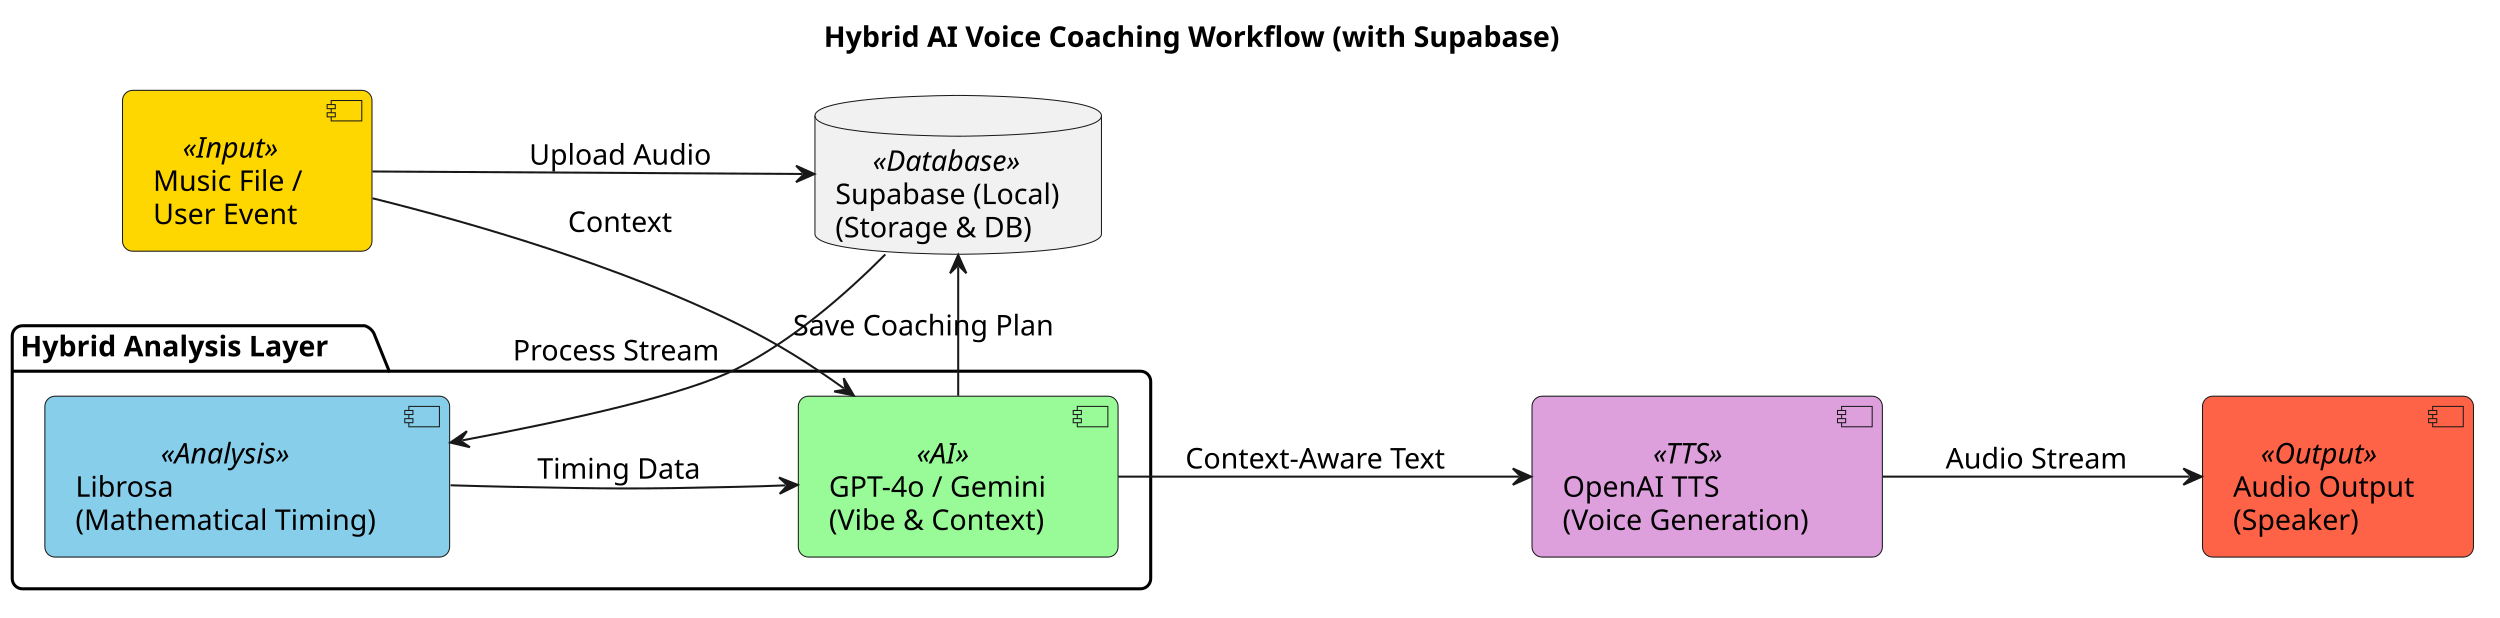
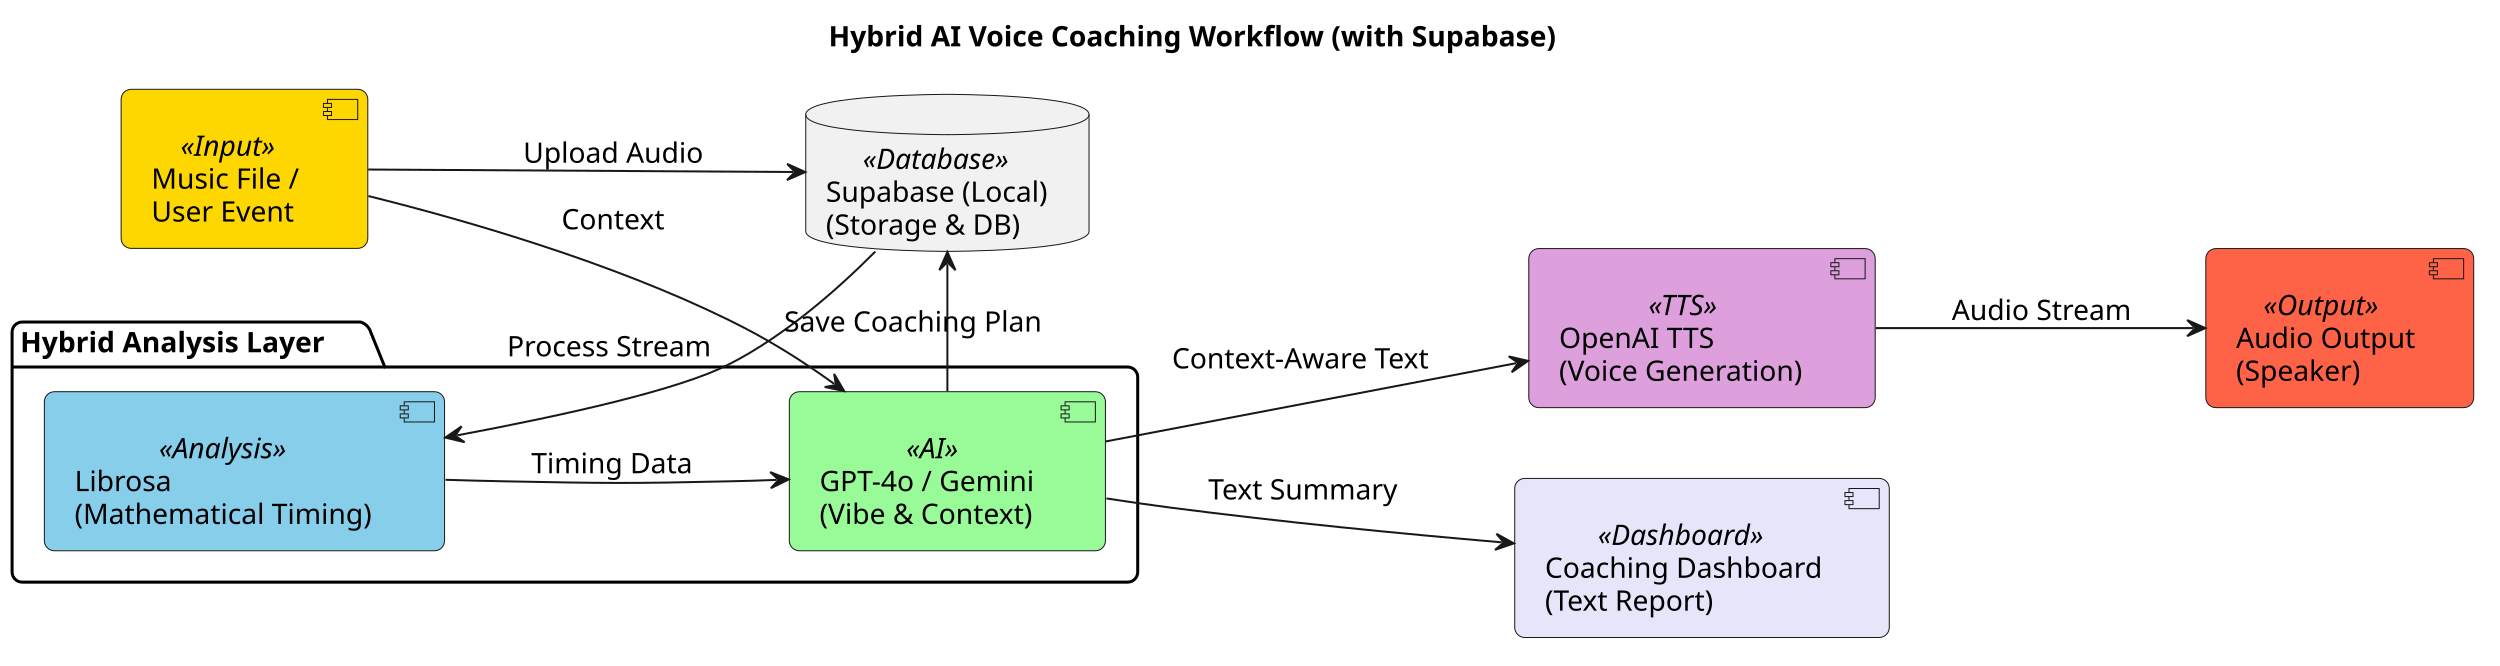
- <svg xmlns="http://www.w3.org/2000/svg" contentStyleType="text/css" data-diagram-type="DESCRIPTION" height="303px" preserveAspectRatio="none" style="width:1226px;height:303px;background:#FFFFFF;" version="1.1" viewBox="0 0 1226 303" width="1226px" zoomAndPan="magnify">
+ <svg xmlns="http://www.w3.org/2000/svg" contentStyleType="text/css" data-diagram-type="DESCRIPTION" height="330px" preserveAspectRatio="none" style="width:1240px;height:330px;background:#FFFFFF;" version="1.1" viewBox="0 0 1240 330" width="1240px" zoomAndPan="magnify">
  <defs />
  <g>
-     <g class="title" data-source-line="16">
-       <text fill="#000000" font-family="Outfit" font-size="14" font-weight="700" lengthAdjust="spacing" textLength="412.036" x="403.974" y="22.995">Hybrid AI Voice Coaching Workflow (with Supabase)</text>
+     <g class="title" data-source-line="17">
+       <text fill="#000000" font-family="Outfit" font-size="14" font-weight="700" lengthAdjust="spacing" textLength="412.036" x="410.964" y="22.995">Hybrid AI Voice Coaching Workflow (with Supabase)</text>
    </g>
-     <g class="cluster" data-qualified-name="Hybrid Analysis Layer" data-source-line="23" id="ent0004">
-       <path d="M11,159.747 L178.869,159.747 A7.5,7.5 0 0 1 183.869,164.747 L190.869,182.044 L559.3,182.044 A5,5 0 0 1 564.3,187.044 L564.3,283.747 A5,5 0 0 1 559.3,288.747 L11,288.747 A5,5 0 0 1 6,283.747 L6,164.747 A5,5 0 0 1 11,159.747" fill="none" style="stroke:#000000;stroke-width:1.5;" />
-       <line style="stroke:#000000;stroke-width:1.5;" x1="6" x2="190.869" y1="182.044" y2="182.044" />
-       <text fill="#000000" font-family="Outfit" font-size="14" font-weight="700" lengthAdjust="spacing" textLength="171.869" x="10" y="174.742">Hybrid Analysis Layer</text>
+     <g class="cluster" data-qualified-name="Hybrid Analysis Layer" data-source-line="24" id="ent0004">
+       <path d="M11,159.737 L178.869,159.737 A7.5,7.5 0 0 1 183.869,164.737 L190.869,182.034 L559.3,182.034 A5,5 0 0 1 564.3,187.034 L564.3,283.737 A5,5 0 0 1 559.3,288.737 L11,288.737 A5,5 0 0 1 6,283.737 L6,164.737 A5,5 0 0 1 11,159.737" fill="none" style="stroke:#000000;stroke-width:1.5;" />
+       <line style="stroke:#000000;stroke-width:1.5;" x1="6" x2="190.869" y1="182.034" y2="182.034" />
+       <text fill="#000000" font-family="Outfit" font-size="14" font-weight="700" lengthAdjust="spacing" textLength="171.869" x="10" y="174.732">Hybrid Analysis Layer</text>
    </g>
-     <g class="entity" data-qualified-name="Hybrid Analysis Layer.Librosa" data-source-line="24" id="ent0005">
+     <g class="entity" data-qualified-name="Hybrid Analysis Layer.Librosa" data-source-line="25" id="ent0005">
      <rect fill="#87CEEB" height="78.891" rx="5" ry="5" style="stroke:#181818;stroke-width:0.5;" width="198.498" x="22" y="194.297" />
      <rect fill="#87CEEB" height="10" style="stroke:#181818;stroke-width:0.5;" width="15" x="200.498" y="199.297" />
      <rect fill="#87CEEB" height="2" style="stroke:#181818;stroke-width:0.5;" width="4" x="198.498" y="201.297" />
      <rect fill="#87CEEB" height="2" style="stroke:#181818;stroke-width:0.5;" width="4" x="198.498" y="205.297" />
      <text fill="#000000" font-family="Outfit" font-size="14" font-style="italic" lengthAdjust="spacing" textLength="74.812" x="78.843" y="227.292">«Analysis»</text>
      <text fill="#000000" font-family="Outfit" font-size="14" lengthAdjust="spacing" textLength="50.77" x="37" y="243.589">Librosa</text>
      <text fill="#000000" font-family="Outfit" font-size="14" lengthAdjust="spacing" textLength="158.498" x="37" y="259.886">(Mathematical Timing)</text>
    </g>
-     <g class="entity" data-qualified-name="Hybrid Analysis Layer.LLM" data-source-line="25" id="ent0006">
+     <g class="entity" data-qualified-name="Hybrid Analysis Layer.LLM" data-source-line="26" id="ent0006">
      <rect fill="#98FB98" height="78.891" rx="5" ry="5" style="stroke:#181818;stroke-width:0.5;" width="156.799" x="391.5" y="194.297" />
      <rect fill="#98FB98" height="10" style="stroke:#181818;stroke-width:0.5;" width="15" x="528.299" y="199.297" />
      <rect fill="#98FB98" height="2" style="stroke:#181818;stroke-width:0.5;" width="4" x="526.299" y="201.297" />
      <rect fill="#98FB98" height="2" style="stroke:#181818;stroke-width:0.5;" width="4" x="526.299" y="205.297" />
      <text fill="#000000" font-family="Outfit" font-size="14" font-style="italic" lengthAdjust="spacing" textLength="30.837" x="449.481" y="227.292">«AI»</text>
      <text fill="#000000" font-family="Outfit" font-size="14" lengthAdjust="spacing" textLength="113.736" x="406.5" y="243.589">GPT-4o / Gemini</text>
      <text fill="#000000" font-family="Outfit" font-size="14" lengthAdjust="spacing" textLength="116.799" x="406.5" y="259.886">(Vibe &amp; Context)</text>
    </g>
-     <g class="entity" data-qualified-name="Trigger" data-source-line="20" id="ent0002">
+     <g class="entity" data-qualified-name="Trigger" data-source-line="21" id="ent0002">
      <rect fill="#FFD700" height="78.891" rx="5" ry="5" style="stroke:#181818;stroke-width:0.5;" width="122.346" x="60.08" y="44.297" />
      <rect fill="#FFD700" height="10" style="stroke:#181818;stroke-width:0.5;" width="15" x="162.426" y="49.297" />
      <rect fill="#FFD700" height="2" style="stroke:#181818;stroke-width:0.5;" width="4" x="160.426" y="51.297" />
      <rect fill="#FFD700" height="2" style="stroke:#181818;stroke-width:0.5;" width="4" x="160.426" y="55.297" />
      <text fill="#000000" font-family="Outfit" font-size="14" font-style="italic" lengthAdjust="spacing" textLength="53.382" x="89.562" y="77.292">«Input»</text>
      <text fill="#000000" font-family="Outfit" font-size="14" lengthAdjust="spacing" textLength="77.895" x="75.08" y="93.589">Music File /</text>
      <text fill="#000000" font-family="Outfit" font-size="14" lengthAdjust="spacing" textLength="76.467" x="75.08" y="109.886">User Event</text>
    </g>
-     <g class="entity" data-qualified-name="Supabase" data-source-line="21" id="ent0003">
+     <g class="entity" data-qualified-name="Supabase" data-source-line="22" id="ent0003">
      <path d="M399.65,56.797 C399.65,46.797 469.902,46.797 469.902,46.797 C469.902,46.797 540.154,46.797 540.154,56.797 L540.154,114.688 C540.154,124.688 469.902,124.688 469.902,124.688 C469.902,124.688 399.65,124.688 399.65,114.688 L399.65,56.797" fill="#F1F1F1" style="stroke:#181818;stroke-width:0.5;" />
      <path d="M399.65,56.797 C399.65,66.797 469.902,66.797 469.902,66.797 C469.902,66.797 540.154,66.797 540.154,56.797" fill="none" style="stroke:#181818;stroke-width:0.5;" />
      <text fill="#000000" font-family="Outfit" font-size="14" font-style="italic" lengthAdjust="spacing" textLength="83.932" x="427.936" y="83.792">«Database»</text>
      <text fill="#000000" font-family="Outfit" font-size="14" lengthAdjust="spacing" textLength="120.504" x="409.65" y="100.089">Supabase (Local)</text>
      <text fill="#000000" font-family="Outfit" font-size="14" lengthAdjust="spacing" textLength="105.902" x="409.65" y="116.386">(Storage &amp; DB)</text>
    </g>
-     <g class="entity" data-qualified-name="TTS" data-source-line="28" id="ent0007">
-       <rect fill="#DDA0DD" height="78.891" rx="5" ry="5" style="stroke:#181818;stroke-width:0.5;" width="171.817" x="751.3" y="194.297" />
-       <rect fill="#DDA0DD" height="10" style="stroke:#181818;stroke-width:0.5;" width="15" x="903.117" y="199.297" />
-       <rect fill="#DDA0DD" height="2" style="stroke:#181818;stroke-width:0.5;" width="4" x="901.117" y="201.297" />
-       <rect fill="#DDA0DD" height="2" style="stroke:#181818;stroke-width:0.5;" width="4" x="901.117" y="205.297" />
-       <text fill="#000000" font-family="Outfit" font-size="14" font-style="italic" lengthAdjust="spacing" textLength="43.121" x="810.648" y="227.292">«TTS»</text>
-       <text fill="#000000" font-family="Outfit" font-size="14" lengthAdjust="spacing" textLength="81.539" x="766.3" y="243.589">OpenAI TTS</text>
-       <text fill="#000000" font-family="Outfit" font-size="14" lengthAdjust="spacing" textLength="131.817" x="766.3" y="259.886">(Voice Generation)</text>
+     <g class="entity" data-qualified-name="TTS" data-source-line="29" id="ent0007">
+       <rect fill="#DDA0DD" height="78.891" rx="5" ry="5" style="stroke:#181818;stroke-width:0.5;" width="171.817" x="758.28" y="123.297" />
+       <rect fill="#DDA0DD" height="10" style="stroke:#181818;stroke-width:0.5;" width="15" x="910.097" y="128.297" />
+       <rect fill="#DDA0DD" height="2" style="stroke:#181818;stroke-width:0.5;" width="4" x="908.097" y="130.297" />
+       <rect fill="#DDA0DD" height="2" style="stroke:#181818;stroke-width:0.5;" width="4" x="908.097" y="134.297" />
+       <text fill="#000000" font-family="Outfit" font-size="14" font-style="italic" lengthAdjust="spacing" textLength="43.121" x="817.628" y="156.292">«TTS»</text>
+       <text fill="#000000" font-family="Outfit" font-size="14" lengthAdjust="spacing" textLength="81.539" x="773.28" y="172.589">OpenAI TTS</text>
+       <text fill="#000000" font-family="Outfit" font-size="14" lengthAdjust="spacing" textLength="131.817" x="773.28" y="188.886">(Voice Generation)</text>
    </g>
-     <g class="entity" data-qualified-name="Sound" data-source-line="29" id="ent0008">
-       <rect fill="#FF6347" height="78.891" rx="5" ry="5" style="stroke:#181818;stroke-width:0.5;" width="132.873" x="1080.11" y="194.297" />
-       <rect fill="#FF6347" height="10" style="stroke:#181818;stroke-width:0.5;" width="15" x="1192.983" y="199.297" />
-       <rect fill="#FF6347" height="2" style="stroke:#181818;stroke-width:0.5;" width="4" x="1190.983" y="201.297" />
-       <rect fill="#FF6347" height="2" style="stroke:#181818;stroke-width:0.5;" width="4" x="1190.983" y="205.297" />
-       <text fill="#000000" font-family="Outfit" font-size="14" font-style="italic" lengthAdjust="spacing" textLength="65.762" x="1108.666" y="227.292">«Output»</text>
-       <text fill="#000000" font-family="Outfit" font-size="14" lengthAdjust="spacing" textLength="92.873" x="1095.11" y="243.589">Audio Output</text>
-       <text fill="#000000" font-family="Outfit" font-size="14" lengthAdjust="spacing" textLength="68.366" x="1095.11" y="259.886">(Speaker)</text>
+     <g class="entity" data-qualified-name="Sound" data-source-line="30" id="ent0008">
+       <rect fill="#FF6347" height="78.891" rx="5" ry="5" style="stroke:#181818;stroke-width:0.5;" width="132.873" x="1094.09" y="123.297" />
+       <rect fill="#FF6347" height="10" style="stroke:#181818;stroke-width:0.5;" width="15" x="1206.963" y="128.297" />
+       <rect fill="#FF6347" height="2" style="stroke:#181818;stroke-width:0.5;" width="4" x="1204.963" y="130.297" />
+       <rect fill="#FF6347" height="2" style="stroke:#181818;stroke-width:0.5;" width="4" x="1204.963" y="134.297" />
+       <text fill="#000000" font-family="Outfit" font-size="14" font-style="italic" lengthAdjust="spacing" textLength="65.762" x="1122.646" y="156.292">«Output»</text>
+       <text fill="#000000" font-family="Outfit" font-size="14" lengthAdjust="spacing" textLength="92.873" x="1109.09" y="172.589">Audio Output</text>
+       <text fill="#000000" font-family="Outfit" font-size="14" lengthAdjust="spacing" textLength="68.366" x="1109.09" y="188.886">(Speaker)</text>
    </g>
-     <g class="link" data-entity-1="ent0002" data-entity-2="ent0003" data-link-type="dependency" data-source-line="31" id="lnk9">
-       <path d="M182.63,84.097 C243.05,84.447 329.92,84.942 393.38,85.312" fill="none" id="Trigger-to-Supabase" style="stroke:#181818;stroke-width:1;" />
-       <polygon fill="#181818" points="399.38,85.347,390.404,81.294,394.38,85.318,390.357,89.294,399.38,85.347" style="stroke:#181818;stroke-width:1;" />
-       <text fill="#000000" font-family="Outfit" font-size="14" lengthAdjust="spacing" textLength="93.297" x="259.5" y="80.742">Upload Audio</text>
+     <g class="entity" data-qualified-name="Report" data-source-line="31" id="ent0009">
+       <rect fill="#E6E6FA" height="78.891" rx="5" ry="5" style="stroke:#181818;stroke-width:0.5;" width="185.79" x="751.3" y="237.297" />
+       <rect fill="#E6E6FA" height="10" style="stroke:#181818;stroke-width:0.5;" width="15" x="917.09" y="242.297" />
+       <rect fill="#E6E6FA" height="2" style="stroke:#181818;stroke-width:0.5;" width="4" x="915.09" y="244.297" />
+       <rect fill="#E6E6FA" height="2" style="stroke:#181818;stroke-width:0.5;" width="4" x="915.09" y="248.297" />
+       <text fill="#000000" font-family="Outfit" font-size="14" font-style="italic" lengthAdjust="spacing" textLength="93.331" x="792.529" y="270.292">«Dashboard»</text>
+       <text fill="#000000" font-family="Outfit" font-size="14" lengthAdjust="spacing" textLength="145.79" x="766.3" y="286.589">Coaching Dashboard</text>
+       <text fill="#000000" font-family="Outfit" font-size="14" lengthAdjust="spacing" textLength="93.352" x="766.3" y="302.886">(Text Report)</text>
    </g>
-     <g class="link" data-entity-1="ent0003" data-entity-2="ent0005" data-link-type="dependency" data-source-line="32" id="lnk10">
-       <path d="M434.15,124.777 C414.64,144.377 388.78,166.847 361.5,180.747 C336.81,193.327 281.207,205.709 226.747,215.939" fill="none" id="Supabase-to-Librosa" style="stroke:#181818;stroke-width:1;" />
+     <g class="link" data-entity-1="ent0002" data-entity-2="ent0003" data-link-type="dependency" data-source-line="33" id="lnk10">
+       <path d="M182.63,84.087 C243.05,84.437 329.92,84.943 393.38,85.303" fill="none" id="Trigger-to-Supabase" style="stroke:#181818;stroke-width:1;" />
+       <polygon fill="#181818" points="399.38,85.337,390.403,81.286,394.38,85.308,390.358,89.286,399.38,85.337" style="stroke:#181818;stroke-width:1;" />
+       <text fill="#000000" font-family="Outfit" font-size="14" lengthAdjust="spacing" textLength="93.297" x="259.5" y="80.732">Upload Audio</text>
+     </g>
+     <g class="link" data-entity-1="ent0003" data-entity-2="ent0005" data-link-type="dependency" data-source-line="34" id="lnk11">
+       <path d="M434.15,124.767 C414.64,144.367 388.78,166.847 361.5,180.737 C336.81,193.317 281.207,205.709 226.747,215.939" fill="none" id="Supabase-to-Librosa" style="stroke:#181818;stroke-width:1;" />
      <polygon fill="#181818" points="220.85,217.047,230.434,219.317,225.764,216.124,228.957,211.454,220.85,217.047" style="stroke:#181818;stroke-width:1;" />
-       <text fill="#000000" font-family="Outfit" font-size="14" lengthAdjust="spacing" textLength="109.074" x="251.5" y="176.742">Process Stream</text>
+       <text fill="#000000" font-family="Outfit" font-size="14" lengthAdjust="spacing" textLength="109.074" x="251.5" y="176.732">Process Stream</text>
    </g>
-     <g class="link" data-entity-1="ent0002" data-entity-2="ent0006" data-link-type="dependency" data-source-line="33" id="lnk11">
-       <path d="M182.69,97.237 C232.27,109.567 303.48,130.237 361.5,158.747 C381.2,168.427 396.425,177.969 413.835,190.459" fill="none" id="Trigger-to-LLM" style="stroke:#181818;stroke-width:1;" />
-       <polygon fill="#181818" points="418.71,193.957,413.729,185.46,414.647,191.042,409.065,191.961,418.71,193.957" style="stroke:#181818;stroke-width:1;" />
-       <text fill="#000000" font-family="Outfit" font-size="14" lengthAdjust="spacing" textLength="55.091" x="278.5" y="113.742">Context</text>
+     <g class="link" data-entity-1="ent0002" data-entity-2="ent0006" data-link-type="dependency" data-source-line="35" id="lnk12">
+       <path d="M182.69,97.227 C232.27,109.567 303.48,130.237 361.5,158.737 C381.2,168.417 396.425,177.959 413.835,190.449" fill="none" id="Trigger-to-LLM" style="stroke:#181818;stroke-width:1;" />
+       <polygon fill="#181818" points="418.71,193.947,413.729,185.451,414.647,191.032,409.065,191.951,418.71,193.947" style="stroke:#181818;stroke-width:1;" />
+       <text fill="#000000" font-family="Outfit" font-size="14" lengthAdjust="spacing" textLength="55.091" x="278.5" y="113.732">Context</text>
    </g>
-     <g class="link" data-entity-1="ent0005" data-entity-2="ent0006" data-link-type="dependency" data-source-line="34" id="lnk12">
-       <path d="M220.96,237.987 C230.94,238.297 240.92,238.557 250.5,238.747 C299.82,239.707 312.18,239.897 361.5,238.747 C371.11,238.527 375.205,238.421 385.195,238.031" fill="none" id="Librosa-to-LLM" style="stroke:#181818;stroke-width:1;" />
-       <polygon fill="#181818" points="391.19,237.797,382.041,234.151,386.194,237.992,382.353,242.145,391.19,237.797" style="stroke:#181818;stroke-width:1;" />
-       <text fill="#000000" font-family="Outfit" font-size="14" lengthAdjust="spacing" textLength="85.606" x="263.5" y="234.742">Timing Data</text>
+     <g class="link" data-entity-1="ent0005" data-entity-2="ent0006" data-link-type="dependency" data-source-line="36" id="lnk13">
+       <path d="M220.96,237.977 C230.94,238.287 240.92,238.557 250.5,238.737 C299.82,239.707 312.18,239.887 361.5,238.737 C371.11,238.517 375.205,238.427 385.195,238.027" fill="none" id="Librosa-to-LLM" style="stroke:#181818;stroke-width:1;" />
+       <polygon fill="#181818" points="391.19,237.787,382.037,234.15,386.194,237.987,382.357,242.144,391.19,237.787" style="stroke:#181818;stroke-width:1;" />
+       <text fill="#000000" font-family="Outfit" font-size="14" lengthAdjust="spacing" textLength="85.606" x="263.5" y="234.732">Timing Data</text>
    </g>
-     <g class="link" data-entity-1="ent0006" data-entity-2="ent0003" data-link-type="dependency" data-source-line="35" id="lnk13">
-       <path d="M469.9,194.087 C469.9,172.677 469.9,152.347 469.9,131.007" fill="none" id="LLM-to-Supabase" style="stroke:#181818;stroke-width:1;" />
-       <polygon fill="#181818" points="469.9,125.007,465.9,134.007,469.9,130.007,473.9,134.007,469.9,125.007" style="stroke:#181818;stroke-width:1;" />
-       <text fill="#000000" font-family="Outfit" font-size="14" lengthAdjust="spacing" textLength="138.189" x="388.9" y="164.492">Save Coaching Plan</text>
+     <g class="link" data-entity-1="ent0006" data-entity-2="ent0003" data-link-type="dependency" data-source-line="37" id="lnk14">
+       <path d="M469.9,194.077 C469.9,172.677 469.9,152.347 469.9,130.997" fill="none" id="LLM-to-Supabase" style="stroke:#181818;stroke-width:1;" />
+       <polygon fill="#181818" points="469.9,124.997,465.9,133.997,469.9,129.997,473.9,133.997,469.9,124.997" style="stroke:#181818;stroke-width:1;" />
+       <text fill="#000000" font-family="Outfit" font-size="14" lengthAdjust="spacing" textLength="138.189" x="388.9" y="164.482">Save Coaching Plan</text>
    </g>
-     <g class="link" data-entity-1="ent0006" data-entity-2="ent0007" data-link-type="dependency" data-source-line="36" id="lnk14">
-       <path d="M548.37,233.747 C607.75,233.747 683.62,233.747 744.87,233.747" fill="none" id="LLM-to-TTS" style="stroke:#181818;stroke-width:1;" />
-       <polygon fill="#181818" points="750.87,233.747,741.87,229.747,745.87,233.747,741.87,237.747,750.87,233.747" style="stroke:#181818;stroke-width:1;" />
-       <text fill="#000000" font-family="Outfit" font-size="14" lengthAdjust="spacing" textLength="139.508" x="581.3" y="229.742">Context-Aware Text</text>
+     <g class="link" data-entity-1="ent0006" data-entity-2="ent0007" data-link-type="dependency" data-source-line="38" id="lnk15">
+       <path d="M548.49,218.947 C609.65,207.277 688.946,192.161 752.016,180.131" fill="none" id="LLM-to-TTS" style="stroke:#181818;stroke-width:1;" />
+       <polygon fill="#181818" points="757.91,179.007,748.32,176.764,752.999,179.944,749.819,184.622,757.91,179.007" style="stroke:#181818;stroke-width:1;" />
+       <text fill="#000000" font-family="Outfit" font-size="14" lengthAdjust="spacing" textLength="139.508" x="581.3" y="182.732">Context-Aware Text</text>
    </g>
-     <g class="link" data-entity-1="ent0007" data-entity-2="ent0008" data-link-type="dependency" data-source-line="37" id="lnk15">
-       <path d="M923.41,233.747 C972.8,233.747 1028.04,233.747 1073.71,233.747" fill="none" id="TTS-to-Sound" style="stroke:#181818;stroke-width:1;" />
-       <polygon fill="#181818" points="1079.71,233.747,1070.71,229.747,1074.71,233.747,1070.71,237.747,1079.71,233.747" style="stroke:#181818;stroke-width:1;" />
-       <text fill="#000000" font-family="Outfit" font-size="14" lengthAdjust="spacing" textLength="95.204" x="954.11" y="229.742">Audio Stream</text>
+     <g class="link" data-entity-1="ent0006" data-entity-2="ent0009" data-link-type="dependency" data-source-line="39" id="lnk16">
+       <path d="M548.79,247.227 C559.36,248.857 570.08,250.417 580.3,251.737 C636.79,259.067 694.392,264.652 744.882,269.002" fill="none" id="LLM-to-Report" style="stroke:#181818;stroke-width:1;" />
+       <polygon fill="#181818" points="750.86,269.517,742.237,264.759,745.879,269.088,741.55,272.73,750.86,269.517" style="stroke:#181818;stroke-width:1;" />
+       <text fill="#000000" font-family="Outfit" font-size="14" lengthAdjust="spacing" textLength="103.045" x="599.3" y="247.732">Text Summary</text>
+     </g>
+     <g class="link" data-entity-1="ent0007" data-entity-2="ent0008" data-link-type="dependency" data-source-line="40" id="lnk17">
+       <path d="M930.25,162.737 C981.71,162.737 1040.33,162.737 1087.84,162.737" fill="none" id="TTS-to-Sound" style="stroke:#181818;stroke-width:1;" />
+       <polygon fill="#181818" points="1093.84,162.737,1084.84,158.737,1088.84,162.737,1084.84,166.737,1093.84,162.737" style="stroke:#181818;stroke-width:1;" />
+       <text fill="#000000" font-family="Outfit" font-size="14" lengthAdjust="spacing" textLength="95.204" x="968.09" y="158.732">Audio Stream</text>
    </g>
  </g>
</svg>
